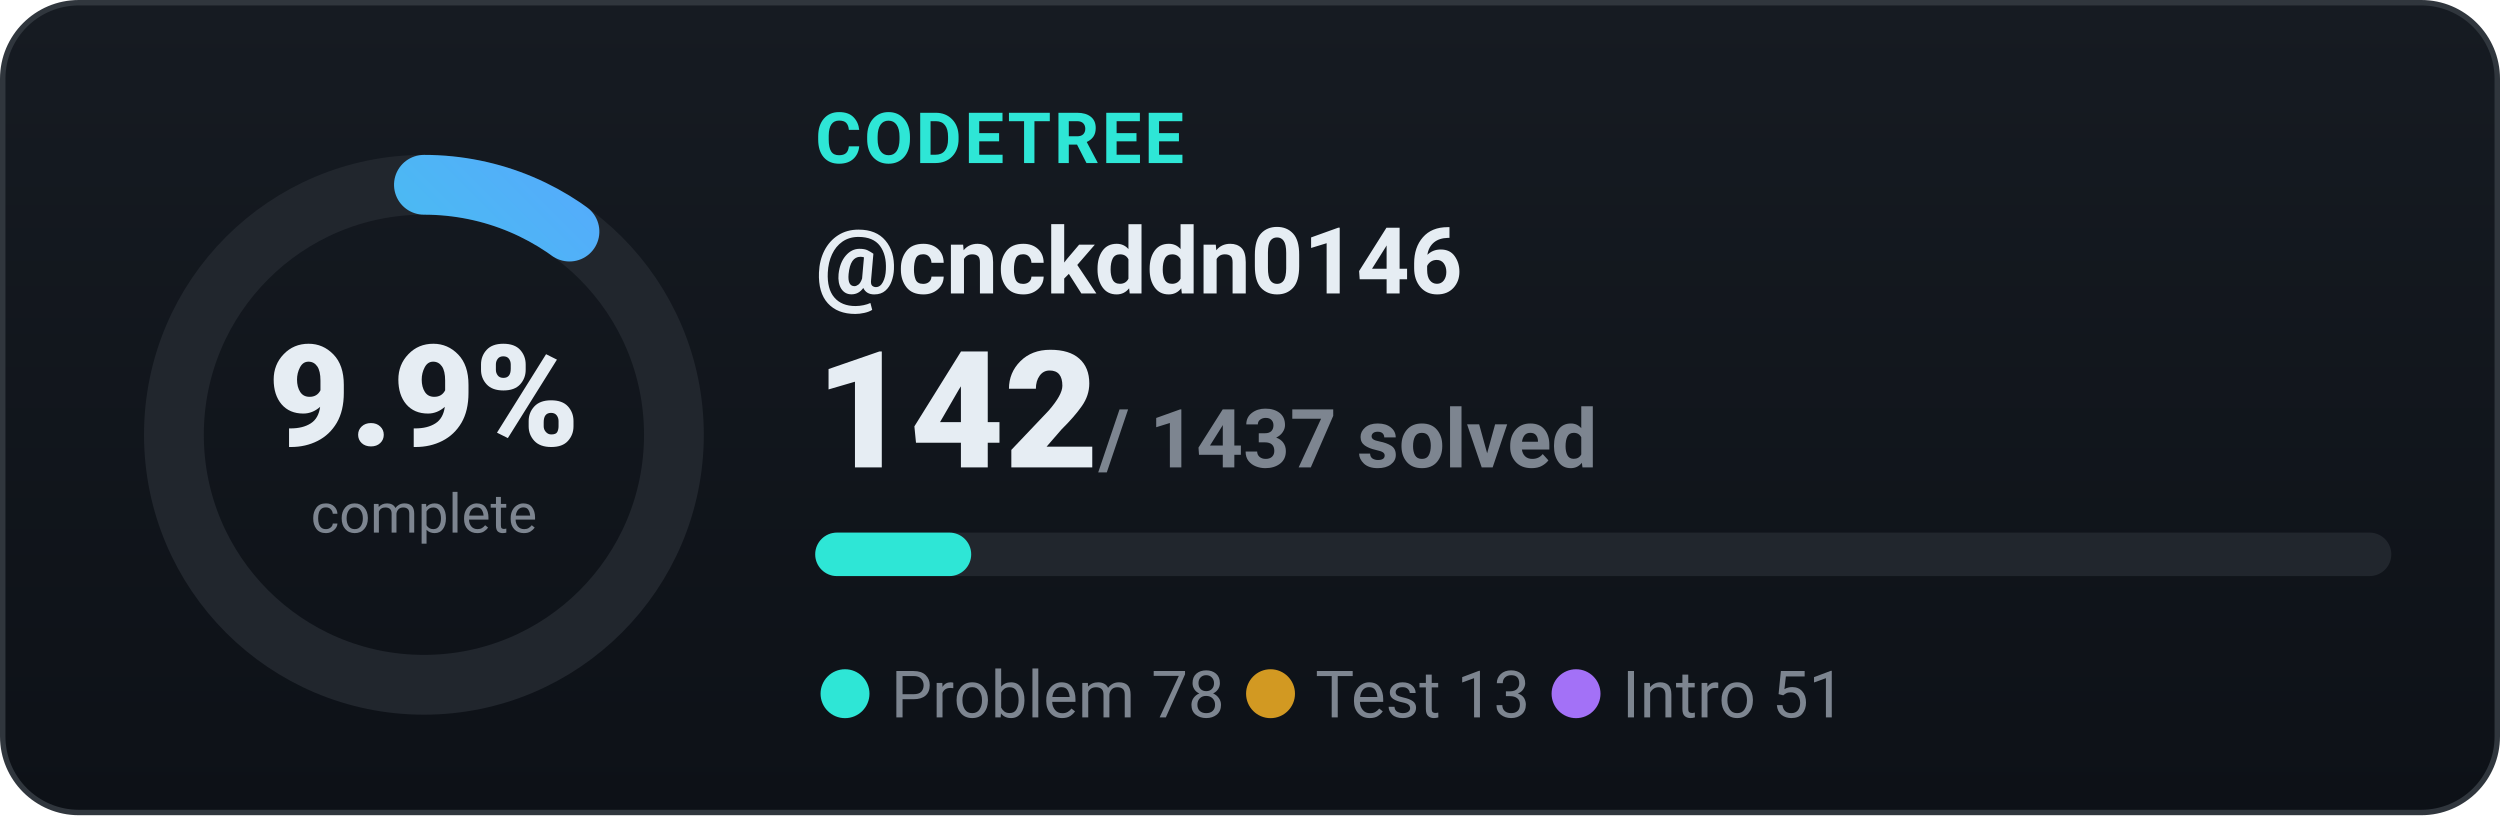
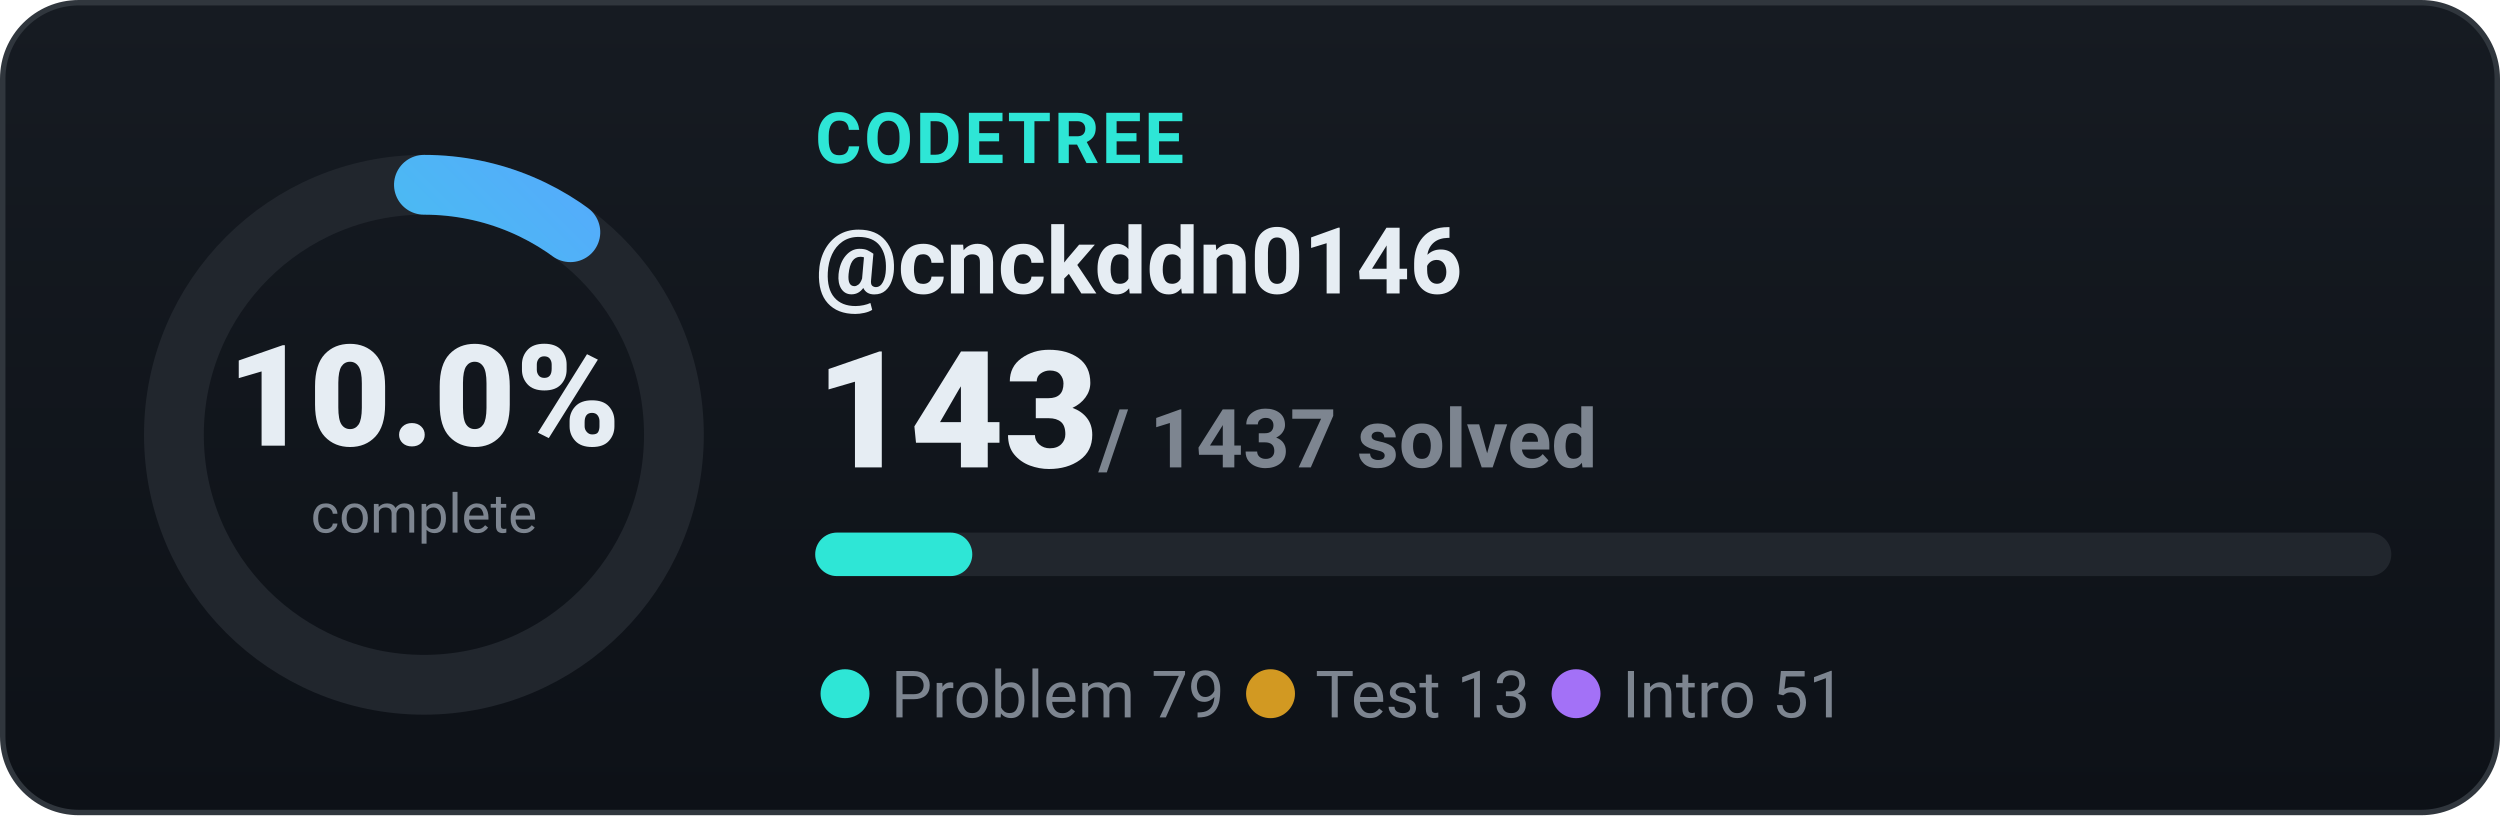
<svg xmlns="http://www.w3.org/2000/svg" width="460" height="150" viewBox="0 0 460 150" role="img" font-family="-apple-system,BlinkMacSystemFont,'Segoe UI',Roboto,'Apple SD Gothic Neo','Malgun Gothic',sans-serif">
  <defs>
    <linearGradient id="bgg" x1="0" y1="0" x2="0" y2="1">
      <stop offset="0" stop-color="#161b22" />
      <stop offset="1" stop-color="#0d1117" />
    </linearGradient>
    <linearGradient id="ring" x1="0" y1="0" x2="1" y2="1">
      <stop offset="0" stop-color="#2ee6d6" />
      <stop offset="1" stop-color="#58a6ff" />
    </linearGradient>
  </defs>
  <rect x="0.5" y="0.5" width="459" height="149" rx="14" fill="url(#bgg)" stroke="#30363d" />
  <circle cx="78" cy="80" r="46" fill="none" stroke="#21262d" stroke-width="11" />
-   <circle cx="78" cy="80" r="46" fill="none" stroke="url(#ring)" stroke-width="11" stroke-linecap="round" stroke-dasharray="28.6 289.0" transform="rotate(-90 78 80)" />
-   <text x="78" y="82" text-anchor="middle" font-size="26" font-weight="800" fill="#e6edf3">9.9%</text>
+   <circle cx="78" cy="80" r="46" fill="none" stroke="url(#ring)" stroke-width="11" stroke-linecap="round" stroke-dasharray="28.8 289.0" transform="rotate(-90 78 80)" />
+   <text x="78" y="82" text-anchor="middle" font-size="26" font-weight="800" fill="#e6edf3">10.0%</text>
  <text x="78" y="98" text-anchor="middle" font-size="10" fill="#7d8590">complete</text>
  <text x="150" y="30" font-size="13" font-weight="700" fill="#2ee6d6" letter-spacing="0.5">CODETREE</text>
  <text x="150" y="54" font-size="17" font-weight="700" fill="#e6edf3">@cnckddn0146</text>
-   <text x="150" y="86" font-size="30" font-weight="800" fill="#e6edf3">142<tspan font-size="15" font-weight="600" fill="#7d8590"> / 1437 solved</tspan>
+   <text x="150" y="86" font-size="30" font-weight="800" fill="#e6edf3">143<tspan font-size="15" font-weight="600" fill="#7d8590"> / 1437 solved</tspan>
  </text>
  <rect x="150" y="98" width="290" height="8" rx="4.0" fill="#21262d" />
-   <rect x="150" y="98" width="28.7" height="8" rx="4.0" fill="#2ee6d6" />
+   <rect x="150" y="98" width="28.9" height="8" rx="4.0" fill="#2ee6d6" />
  <text x="150" y="132" font-size="12" fill="#7d8590">
-     <tspan fill="#2ee6d6">●</tspan> Problem 78   <tspan fill="#d29922">●</tspan> Test 13   <tspan fill="#a371f7">●</tspan> Intro 51</text>
+     <tspan fill="#2ee6d6">●</tspan> Problem 79   <tspan fill="#d29922">●</tspan> Test 13   <tspan fill="#a371f7">●</tspan> Intro 51</text>
</svg>
